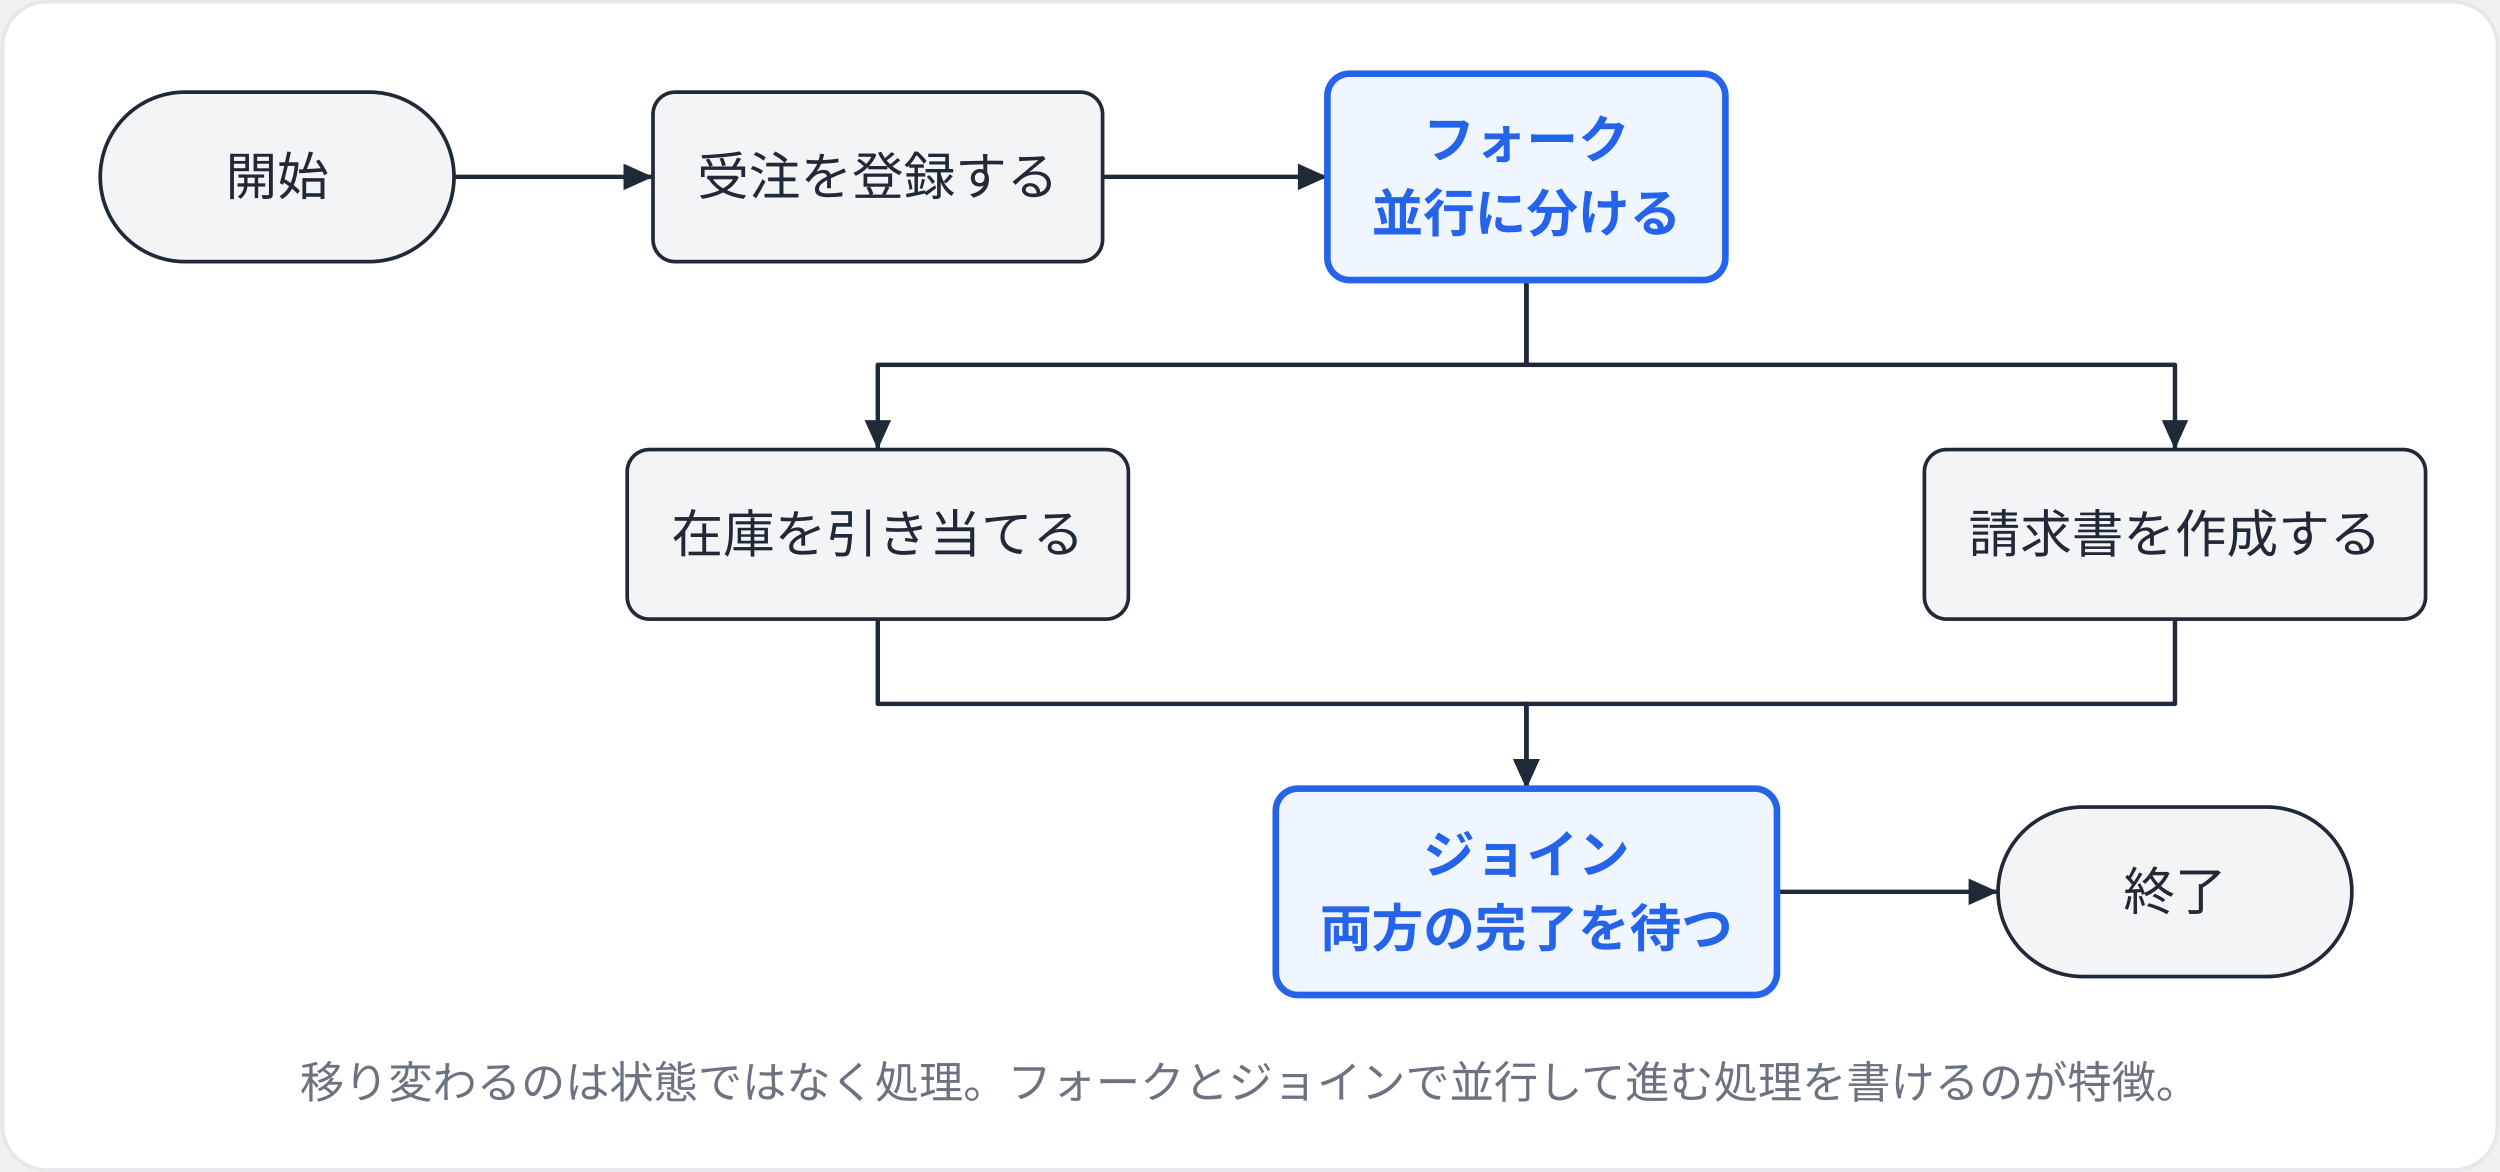
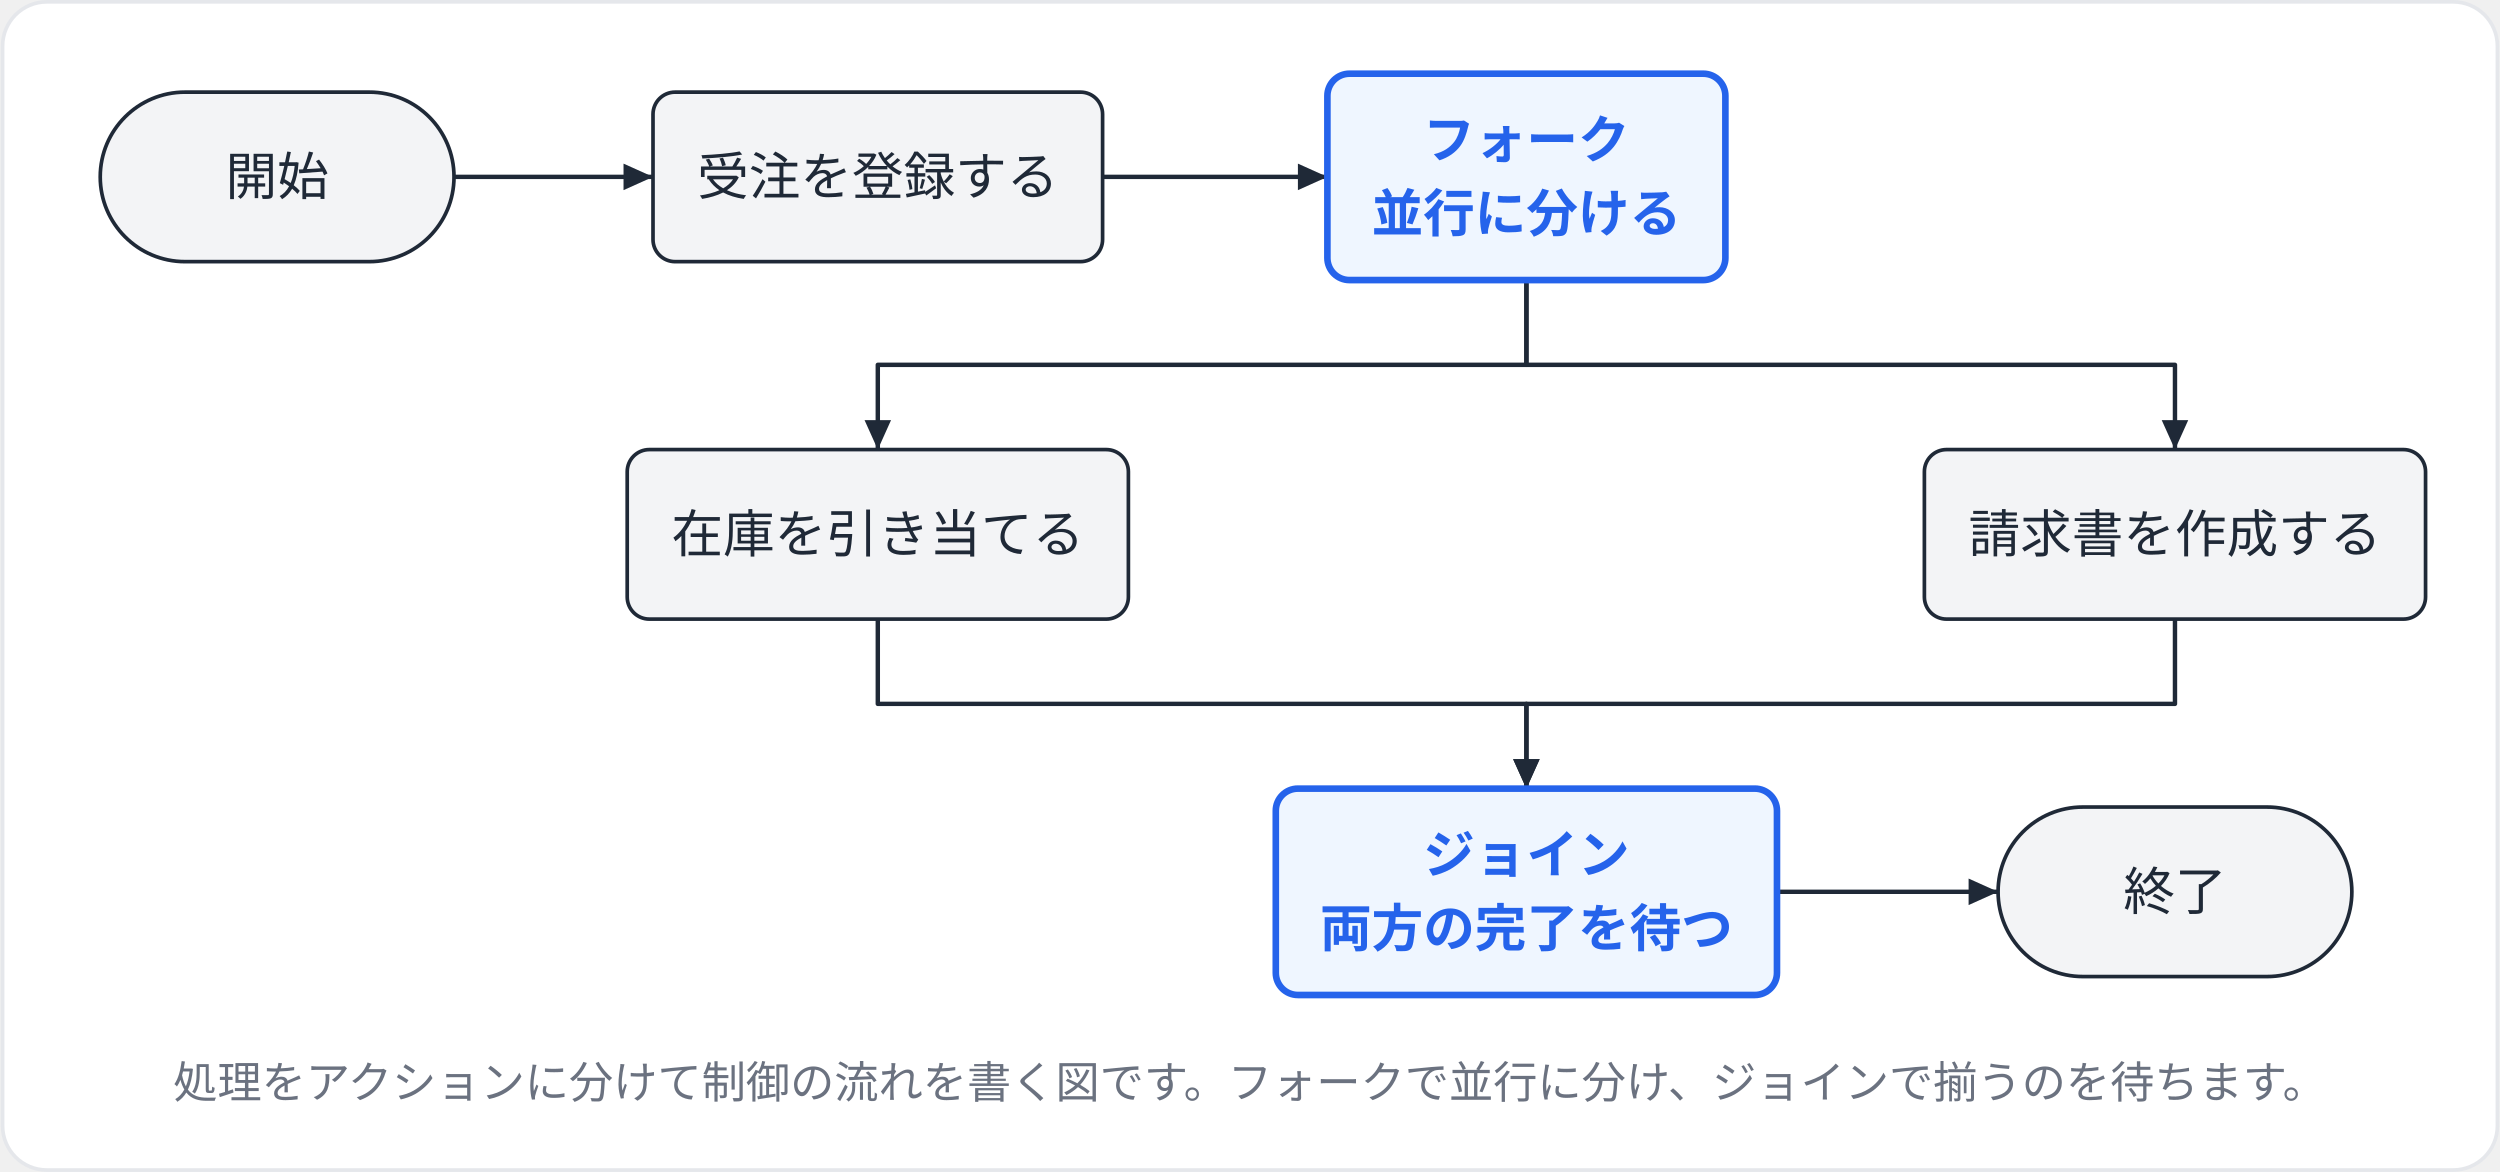
<svg xmlns="http://www.w3.org/2000/svg" width="640" height="300" viewBox="0 0 678 318" role="img">
  <rect x="0.5" y="0.5" width="677" height="317" rx="12" fill="#ffffff" stroke="#e5e7eb" stroke-width="1" />
  <g transform="translate(20 20)">
    <polyline points="103,28 157,28" fill="none" stroke="#1f2937" stroke-width="1.2" stroke-linejoin="round" />
    <polygon points="157,28 149,31.6 149,24.4" fill="#1f2937" />
    <polyline points="279,28 340,28" fill="none" stroke="#1f2937" stroke-width="1.2" stroke-linejoin="round" />
    <polygon points="340,28 332,31.6 332,24.4" fill="#1f2937" />
    <polyline points="394,56 394,79 218,79 218,102" fill="none" stroke="#1f2937" stroke-width="1.2" stroke-linejoin="round" />
    <polygon points="218,102 214.4,94 221.6,94" fill="#1f2937" />
    <polyline points="394,56 394,79 570,79 570,102" fill="none" stroke="#1f2937" stroke-width="1.2" stroke-linejoin="round" />
    <polygon points="570,102 566.4,94 573.6,94" fill="#1f2937" />
    <polyline points="218,148 218,171 394,171 394,194" fill="none" stroke="#1f2937" stroke-width="1.2" stroke-linejoin="round" />
    <polygon points="394,194 390.4,186 397.6,186" fill="#1f2937" />
    <polyline points="570,148 570,171 394,171 394,194" fill="none" stroke="#1f2937" stroke-width="1.2" stroke-linejoin="round" />
    <polygon points="394,194 390.4,186 397.6,186" fill="#1f2937" />
    <polyline points="462,222 522,222" fill="none" stroke="#1f2937" stroke-width="1.2" stroke-linejoin="round" />
    <polygon points="522,222 514,225.6 514,218.4" fill="#1f2937" />
    <rect x="7" y="5" width="96" height="46" rx="23" fill="#f3f4f6" stroke="#1f2937" stroke-width="1" />
    <text x="55" y="32.9" font-family="Hiragino Sans, Hiragino Kaku Gothic ProN, Noto Sans JP, Yu Gothic, Meiryo, sans-serif" font-size="14" fill="#1f2937" text-anchor="middle">開始</text>
    <rect x="157" y="5" width="122" height="46" rx="6" fill="#f3f4f6" stroke="#1f2937" stroke-width="1" />
    <text x="218" y="32.9" font-family="Hiragino Sans, Hiragino Kaku Gothic ProN, Noto Sans JP, Yu Gothic, Meiryo, sans-serif" font-size="14" fill="#1f2937" text-anchor="middle">受注を登録する</text>
    <rect x="340" y="0" width="108" height="56" rx="6" fill="#eff6ff" stroke="#2563eb" stroke-width="1.8" />
    <text x="394" y="22.9" font-family="Hiragino Sans, Hiragino Kaku Gothic ProN, Noto Sans JP, Yu Gothic, Meiryo, sans-serif" font-size="14" fill="#2563eb" text-anchor="middle" font-weight="600">フォーク</text>
    <text x="394" y="42.9" font-family="Hiragino Sans, Hiragino Kaku Gothic ProN, Noto Sans JP, Yu Gothic, Meiryo, sans-serif" font-size="14" fill="#2563eb" text-anchor="middle" font-weight="600">並行に分ける</text>
    <rect x="150" y="102" width="136" height="46" rx="6" fill="#f3f4f6" stroke="#1f2937" stroke-width="1" />
    <text x="218" y="129.9" font-family="Hiragino Sans, Hiragino Kaku Gothic ProN, Noto Sans JP, Yu Gothic, Meiryo, sans-serif" font-size="14" fill="#1f2937" text-anchor="middle">在庫を引き当てる</text>
    <rect x="502" y="102" width="136" height="46" rx="6" fill="#f3f4f6" stroke="#1f2937" stroke-width="1" />
    <text x="570" y="129.9" font-family="Hiragino Sans, Hiragino Kaku Gothic ProN, Noto Sans JP, Yu Gothic, Meiryo, sans-serif" font-size="14" fill="#1f2937" text-anchor="middle">請求書を作成する</text>
    <rect x="326" y="194" width="136" height="56" rx="6" fill="#eff6ff" stroke="#2563eb" stroke-width="1.8" />
    <text x="394" y="216.9" font-family="Hiragino Sans, Hiragino Kaku Gothic ProN, Noto Sans JP, Yu Gothic, Meiryo, sans-serif" font-size="14" fill="#2563eb" text-anchor="middle" font-weight="600">ジョイン</text>
    <text x="394" y="236.9" font-family="Hiragino Sans, Hiragino Kaku Gothic ProN, Noto Sans JP, Yu Gothic, Meiryo, sans-serif" font-size="14" fill="#2563eb" text-anchor="middle" font-weight="600">両方の完了を待つ</text>
    <rect x="522" y="199" width="96" height="46" rx="23" fill="#f3f4f6" stroke="#1f2937" stroke-width="1" />
    <text x="570" y="226.9" font-family="Hiragino Sans, Hiragino Kaku Gothic ProN, Noto Sans JP, Yu Gothic, Meiryo, sans-serif" font-size="14" fill="#1f2937" text-anchor="middle">終了</text>
  </g>
-   <text x="339" y="298" font-family="Hiragino Sans, Hiragino Kaku Gothic ProN, Noto Sans JP, Yu Gothic, Meiryo, sans-serif" font-size="12" fill="#6b7280" text-anchor="middle">移り変わるのは状態ではなく処理。フォークとジョインで並行して進む処理を書けるのが特徴。</text>
+   <text x="339" y="298" font-family="Hiragino Sans, Hiragino Kaku Gothic ProN, Noto Sans JP, Yu Gothic, Meiryo, sans-serif" font-size="12" fill="#6b7280" text-anchor="middle">処理をアクションに分けて制御の流れを書く図です。フォークで並行に分け、ジョインで揃うのを待ちます。</text>
</svg>
